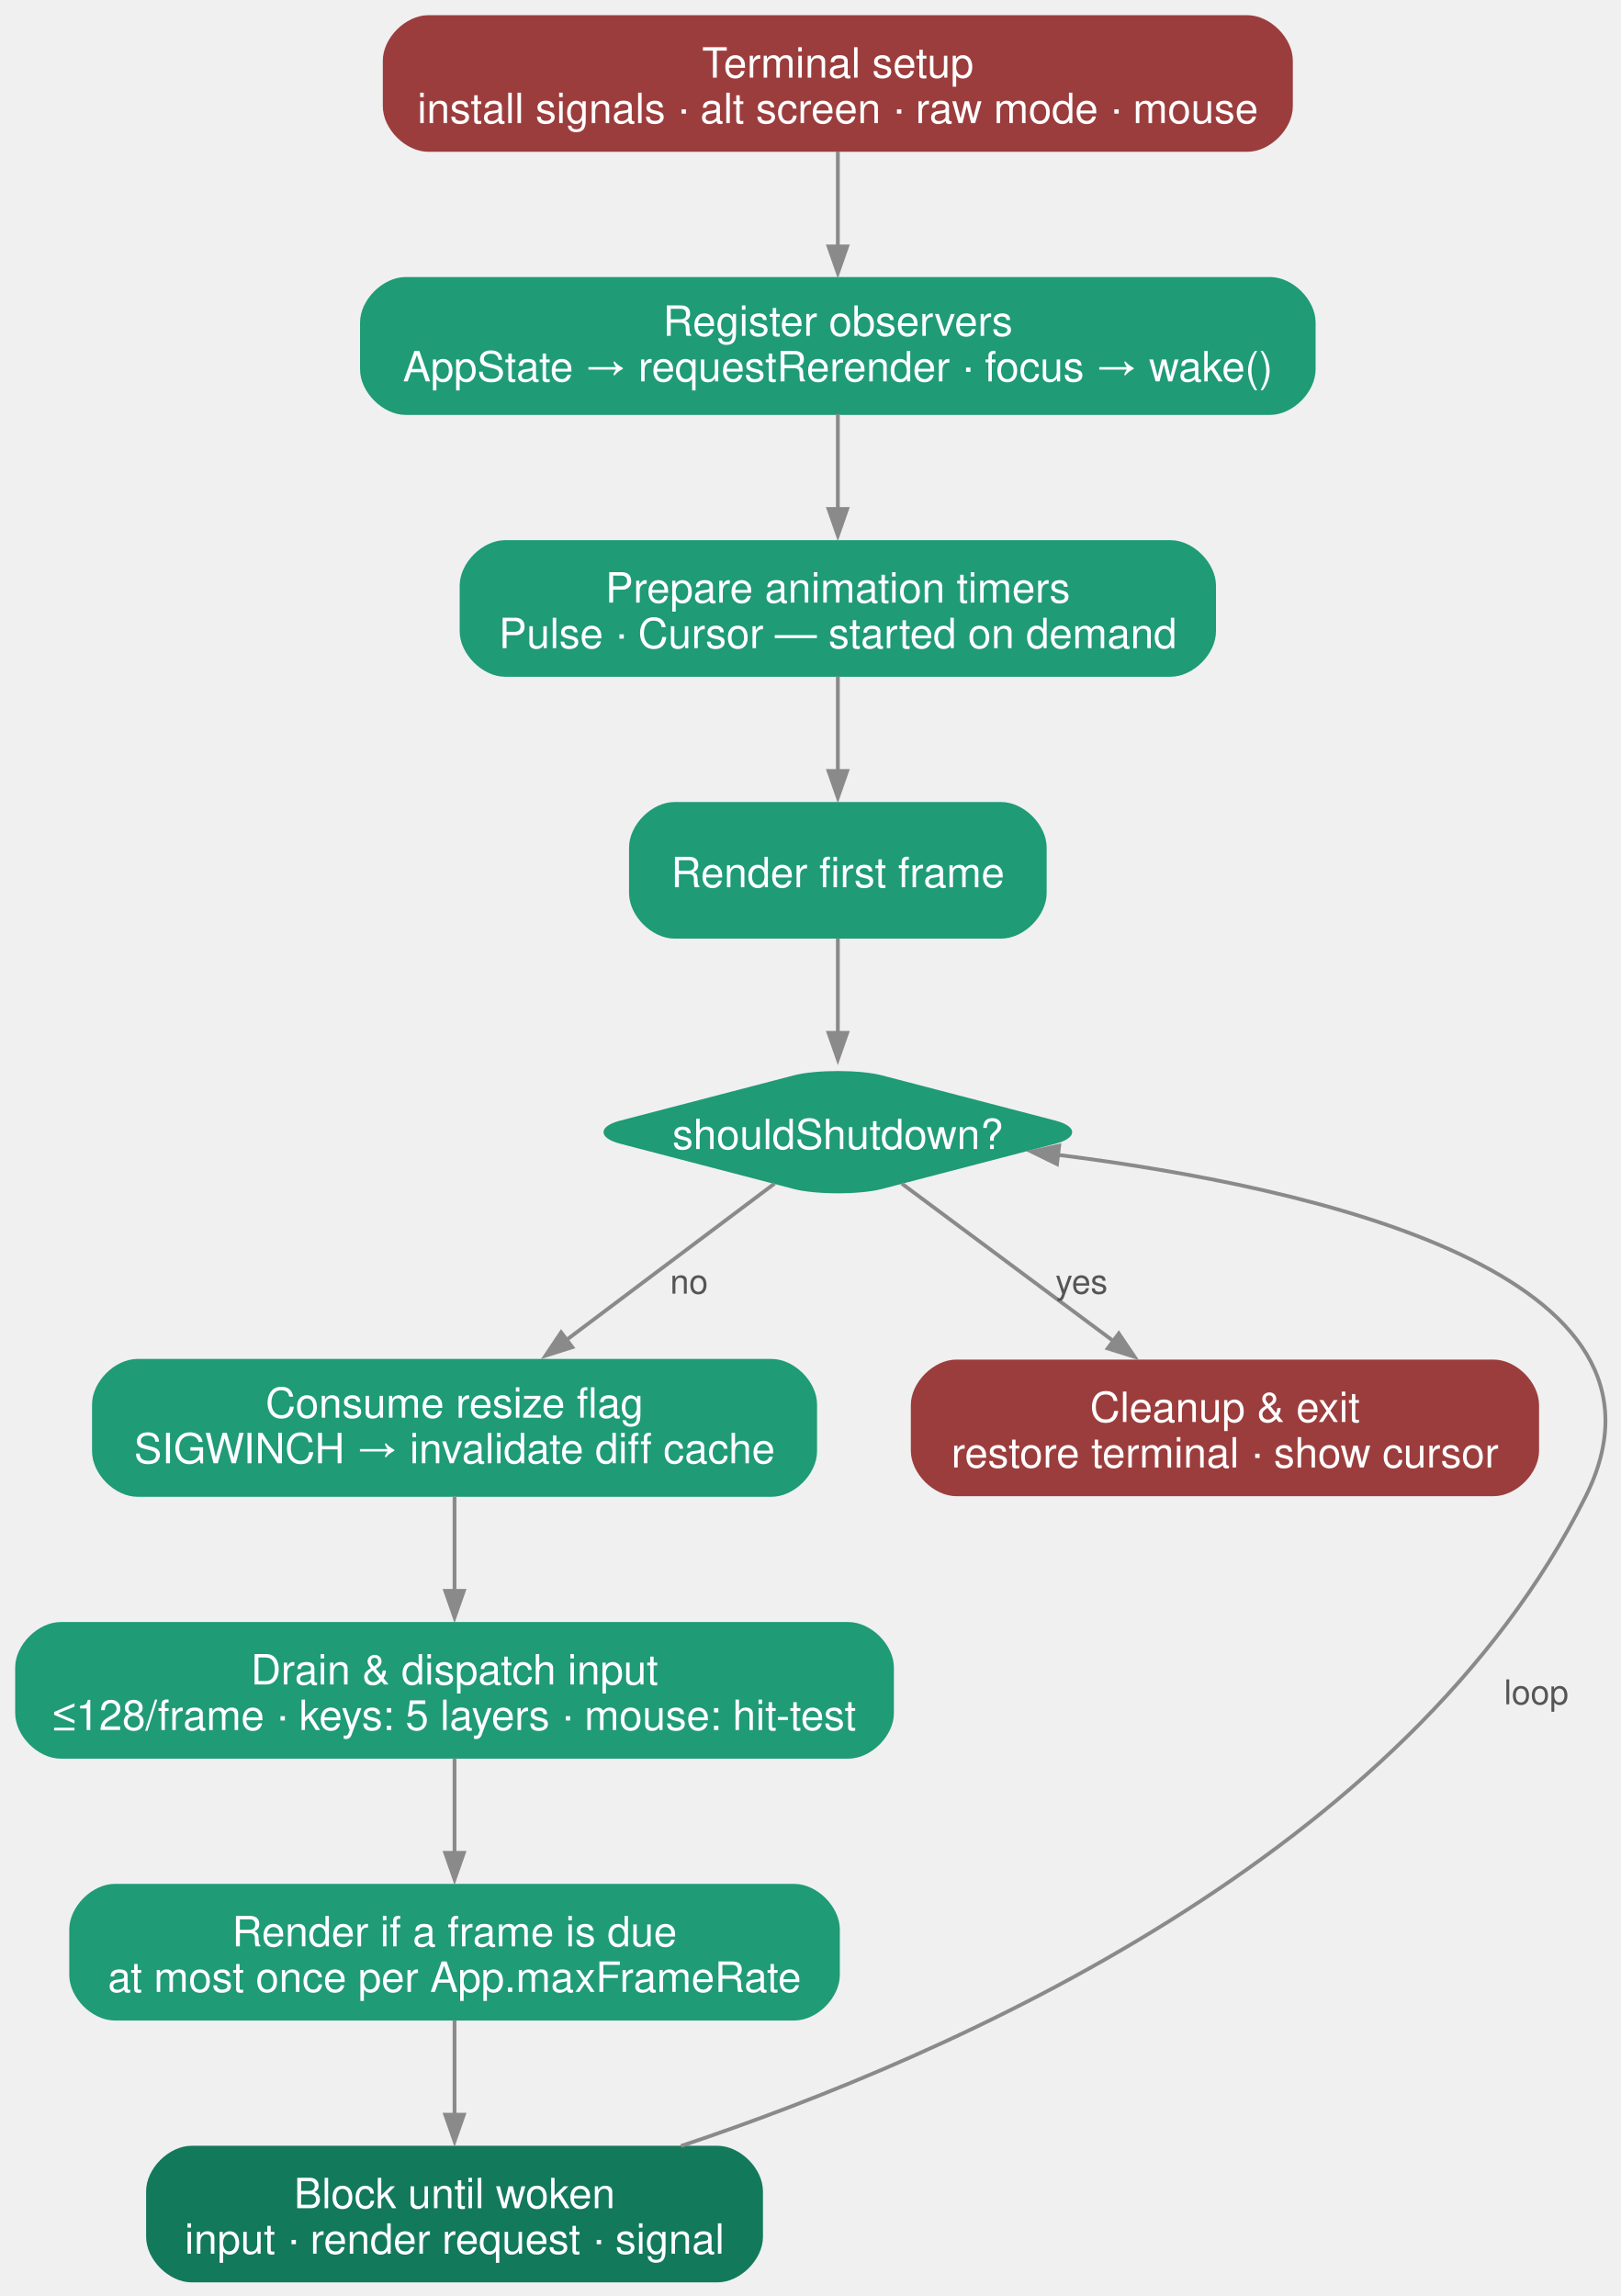
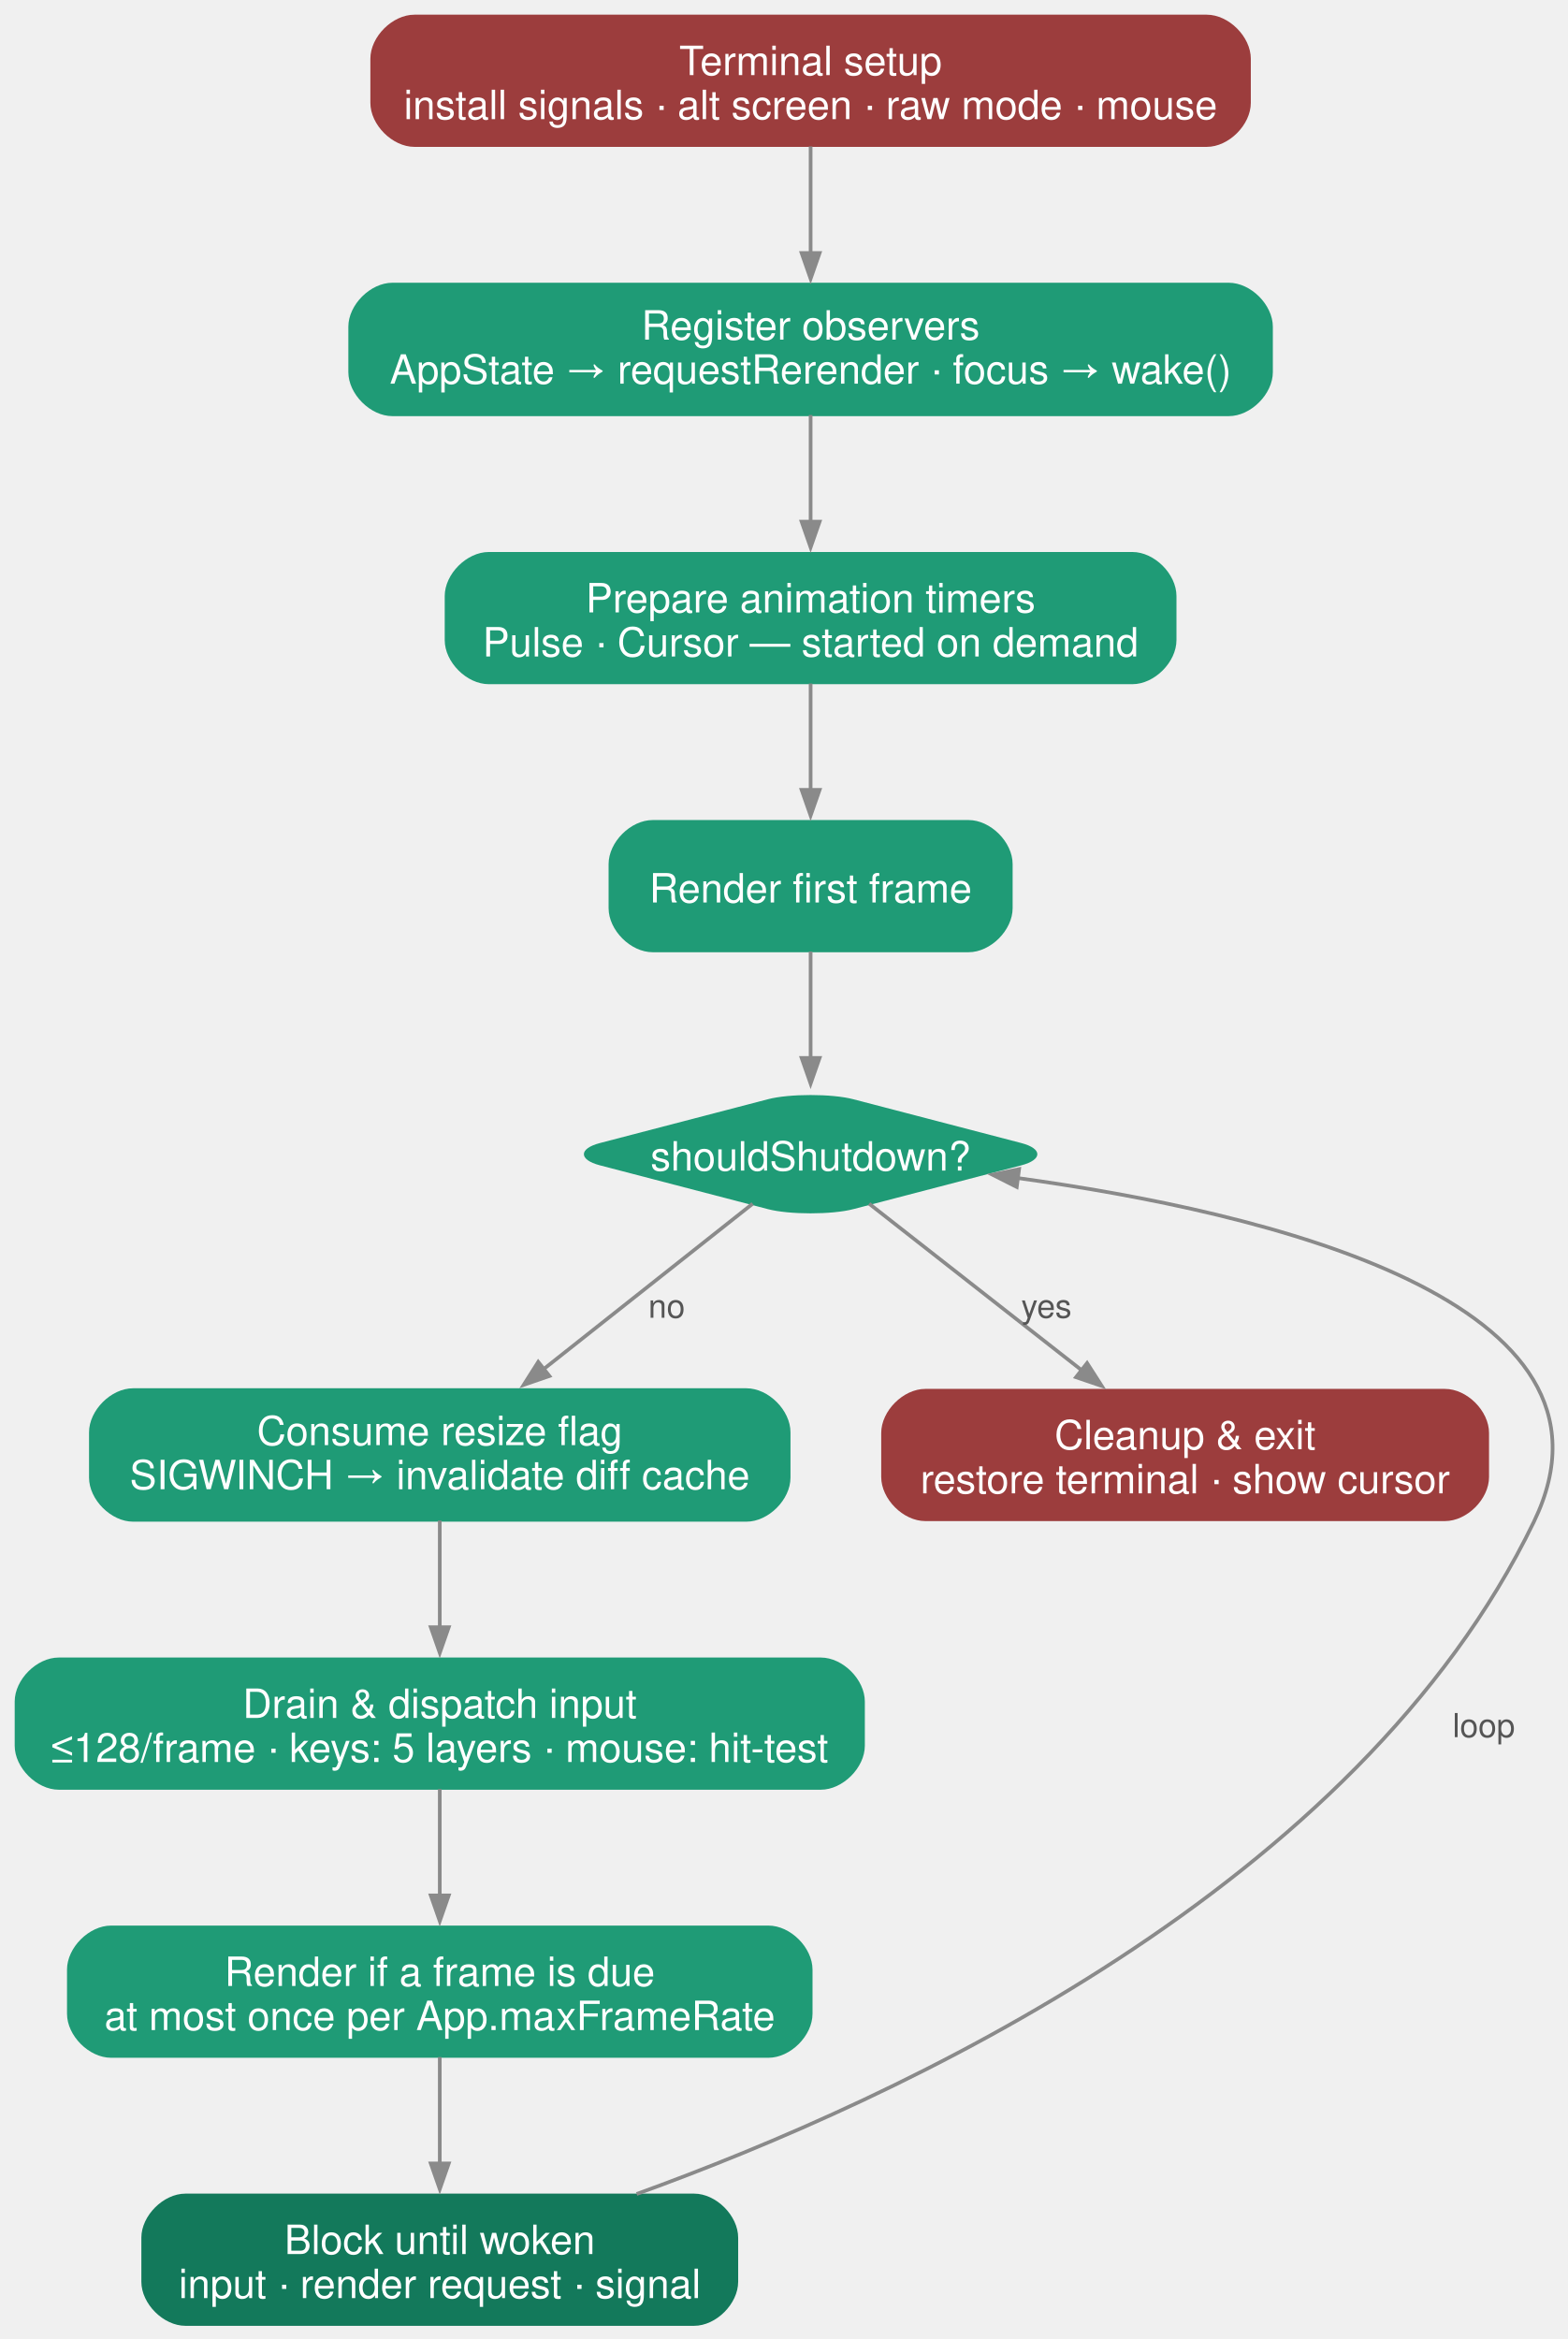
- <svg xmlns="http://www.w3.org/2000/svg" width="427pt" height="605pt" viewBox="0.00 0.00 427.00 605.00">
+ <svg xmlns="http://www.w3.org/2000/svg" width="427pt" height="637pt" viewBox="0.00 0.00 427.00 637.00">
  <style>
@media (prefers-color-scheme: dark) {
  .edge text { fill: #cdd1d5; }
  .edge path { stroke: #9aa0a6; }
  .edge polygon { stroke: #9aa0a6; fill: #9aa0a6; }
+   .cluster text { fill: #9aa0a6; }
+   .cluster polygon, .cluster path { stroke: #5a5a5a; }
}
</style>
-   <g id="graph0" class="graph" transform="scale(1 1) rotate(0) translate(4 601.41)">
+   <g id="graph0" class="graph" transform="scale(1 1) rotate(0) translate(4 633.41)">
    <g id="node1" class="node">
-       <path fill="#9c3d3d" stroke="black" stroke-width="0" d="M324.66,-597.41C324.66,-597.41 108.87,-597.41 108.87,-597.41 102.88,-597.41 96.87,-591.41 96.87,-585.41 96.87,-585.41 96.87,-573.41 96.87,-573.41 96.87,-567.41 102.87,-561.41 108.87,-561.41 108.87,-561.41 324.66,-561.41 324.66,-561.41 330.66,-561.41 336.66,-567.41 336.66,-573.41 336.66,-573.41 336.66,-585.41 336.66,-585.41 336.66,-591.41 330.66,-597.41 324.66,-597.41" />
-       <text xml:space="preserve" text-anchor="middle" x="216.77" y="-580.96" font-family="Helvetica,sans-Serif" font-size="11.00" fill="white">Terminal setup</text>
-       <text xml:space="preserve" text-anchor="middle" x="216.77" y="-568.96" font-family="Helvetica,sans-Serif" font-size="11.00" fill="white">install signals · alt screen · raw mode · mouse</text>
+       <path fill="#9c3d3d" stroke="black" stroke-width="0" d="M324.66,-629.41C324.66,-629.41 108.87,-629.41 108.87,-629.41 102.88,-629.41 96.87,-623.41 96.87,-617.41 96.87,-617.41 96.87,-605.41 96.87,-605.41 96.87,-599.41 102.87,-593.41 108.87,-593.41 108.87,-593.41 324.66,-593.41 324.66,-593.41 330.66,-593.41 336.66,-599.41 336.66,-605.41 336.66,-605.41 336.66,-617.41 336.66,-617.41 336.66,-623.41 330.66,-629.41 324.66,-629.41" />
+       <text xml:space="preserve" text-anchor="middle" x="216.77" y="-612.96" font-family="Helvetica,sans-Serif" font-size="11.00" fill="white">Terminal setup</text>
+       <text xml:space="preserve" text-anchor="middle" x="216.77" y="-600.96" font-family="Helvetica,sans-Serif" font-size="11.00" fill="white">install signals · alt screen · raw mode · mouse</text>
    </g>
    <g id="node2" class="node">
-       <path fill="#1f9b76" stroke="black" stroke-width="0" d="M330.66,-528.41C330.66,-528.41 102.88,-528.41 102.88,-528.41 96.88,-528.41 90.87,-522.41 90.87,-516.41 90.87,-516.41 90.87,-504.08 90.87,-504.08 90.87,-498.08 96.87,-492.08 102.87,-492.08 102.87,-492.08 330.66,-492.08 330.66,-492.08 336.66,-492.08 342.66,-498.08 342.66,-504.08 342.66,-504.08 342.66,-516.41 342.66,-516.41 342.66,-522.41 336.66,-528.41 330.66,-528.41" />
-       <text xml:space="preserve" text-anchor="middle" x="216.77" y="-512.92" font-family="Helvetica,sans-Serif" font-size="11.00" fill="white">Register observers</text>
-       <text xml:space="preserve" text-anchor="middle" x="216.77" y="-500.92" font-family="Helvetica,sans-Serif" font-size="11.00" fill="white">AppState → requestRerender · focus → wake()</text>
+       <path fill="#1f9b76" stroke="black" stroke-width="0" d="M330.66,-556.41C330.66,-556.41 102.88,-556.41 102.88,-556.41 96.88,-556.41 90.87,-550.41 90.87,-544.41 90.87,-544.41 90.87,-532.08 90.87,-532.08 90.87,-526.08 96.87,-520.08 102.87,-520.08 102.87,-520.08 330.66,-520.08 330.66,-520.08 336.66,-520.08 342.66,-526.08 342.66,-532.08 342.66,-532.08 342.66,-544.41 342.66,-544.41 342.66,-550.41 336.66,-556.41 330.66,-556.41" />
+       <text xml:space="preserve" text-anchor="middle" x="216.77" y="-540.92" font-family="Helvetica,sans-Serif" font-size="11.00" fill="white">Register observers</text>
+       <text xml:space="preserve" text-anchor="middle" x="216.77" y="-528.92" font-family="Helvetica,sans-Serif" font-size="11.00" fill="white">AppState → requestRerender · focus → wake()</text>
    </g>
    <g id="edge1" class="edge">
-       <path fill="none" stroke="#8a8a8a" d="M216.77,-561.46C216.77,-553.85 216.77,-544.71 216.77,-536.32" />
-       <polygon fill="#8a8a8a" stroke="#8a8a8a" points="219.22,-536.47 216.77,-529.47 214.32,-536.47 219.22,-536.47" />
+       <path fill="none" stroke="#8a8a8a" d="M216.77,-593.54C216.77,-584.86 216.77,-574.09 216.77,-564.44" />
+       <polygon fill="#8a8a8a" stroke="#8a8a8a" points="219.22,-564.5 216.77,-557.5 214.32,-564.5 219.22,-564.5" />
    </g>
    <g id="node3" class="node">
-       <path fill="#1f9b76" stroke="black" stroke-width="0" d="M304.41,-459.08C304.41,-459.08 129.12,-459.08 129.12,-459.08 123.12,-459.08 117.12,-453.08 117.12,-447.08 117.12,-447.08 117.12,-435.08 117.12,-435.08 117.12,-429.08 123.12,-423.08 129.12,-423.08 129.12,-423.08 304.41,-423.08 304.41,-423.08 310.41,-423.08 316.41,-429.08 316.41,-435.08 316.41,-435.08 316.41,-447.08 316.41,-447.08 316.41,-453.08 310.41,-459.08 304.41,-459.08" />
-       <text xml:space="preserve" text-anchor="middle" x="216.77" y="-442.63" font-family="Helvetica,sans-Serif" font-size="11.00" fill="white">Prepare animation timers</text>
-       <text xml:space="preserve" text-anchor="middle" x="216.77" y="-430.63" font-family="Helvetica,sans-Serif" font-size="11.00" fill="white">Pulse · Cursor — started on demand</text>
+       <path fill="#1f9b76" stroke="black" stroke-width="0" d="M304.41,-483.08C304.41,-483.08 129.12,-483.08 129.12,-483.08 123.12,-483.08 117.12,-477.08 117.12,-471.08 117.12,-471.08 117.12,-459.08 117.12,-459.08 117.12,-453.08 123.12,-447.08 129.12,-447.08 129.12,-447.08 304.41,-447.08 304.41,-447.08 310.41,-447.08 316.41,-453.08 316.41,-459.08 316.41,-459.08 316.41,-471.08 316.41,-471.08 316.41,-477.08 310.41,-483.08 304.41,-483.08" />
+       <text xml:space="preserve" text-anchor="middle" x="216.77" y="-466.63" font-family="Helvetica,sans-Serif" font-size="11.00" fill="white">Prepare animation timers</text>
+       <text xml:space="preserve" text-anchor="middle" x="216.77" y="-454.63" font-family="Helvetica,sans-Serif" font-size="11.00" fill="white">Pulse · Cursor — started on demand</text>
    </g>
    <g id="edge2" class="edge">
-       <path fill="none" stroke="#8a8a8a" d="M216.77,-492.3C216.77,-484.68 216.77,-475.54 216.77,-467.16" />
-       <polygon fill="#8a8a8a" stroke="#8a8a8a" points="219.22,-467.3 216.77,-460.3 214.32,-467.3 219.22,-467.3" />
+       <path fill="none" stroke="#8a8a8a" d="M216.77,-520.38C216.77,-511.69 216.77,-500.93 216.77,-491.28" />
+       <polygon fill="#8a8a8a" stroke="#8a8a8a" points="219.22,-491.34 216.77,-484.34 214.32,-491.34 219.22,-491.34" />
    </g>
    <g id="node4" class="node">
-       <path fill="#1f9b76" stroke="black" stroke-width="0" d="M259.79,-390.08C259.79,-390.08 173.75,-390.08 173.75,-390.08 167.75,-390.08 161.75,-384.08 161.75,-378.08 161.75,-378.08 161.75,-366.08 161.75,-366.08 161.75,-360.08 167.75,-354.08 173.75,-354.08 173.75,-354.08 259.79,-354.08 259.79,-354.08 265.79,-354.08 271.79,-360.08 271.79,-366.08 271.79,-366.08 271.79,-378.08 271.79,-378.08 271.79,-384.08 265.79,-390.08 259.79,-390.08" />
-       <text xml:space="preserve" text-anchor="middle" x="216.77" y="-367.63" font-family="Helvetica,sans-Serif" font-size="11.00" fill="white">Render first frame</text>
+       <path fill="#1f9b76" stroke="black" stroke-width="0" d="M259.79,-410.08C259.79,-410.08 173.75,-410.08 173.75,-410.08 167.75,-410.08 161.75,-404.08 161.75,-398.08 161.75,-398.08 161.75,-386.08 161.75,-386.08 161.75,-380.08 167.75,-374.08 173.75,-374.08 173.75,-374.08 259.79,-374.08 259.79,-374.08 265.79,-374.08 271.79,-380.08 271.79,-386.08 271.79,-386.08 271.79,-398.08 271.79,-398.08 271.79,-404.08 265.79,-410.08 259.79,-410.08" />
+       <text xml:space="preserve" text-anchor="middle" x="216.77" y="-387.63" font-family="Helvetica,sans-Serif" font-size="11.00" fill="white">Render first frame</text>
    </g>
    <g id="edge3" class="edge">
-       <path fill="none" stroke="#8a8a8a" d="M216.77,-423.17C216.77,-415.58 216.77,-406.46 216.77,-398.1" />
-       <polygon fill="#8a8a8a" stroke="#8a8a8a" points="219.22,-398.26 216.77,-391.26 214.32,-398.26 219.22,-398.26" />
+       <path fill="none" stroke="#8a8a8a" d="M216.77,-447.25C216.77,-438.59 216.77,-427.85 216.77,-418.22" />
+       <polygon fill="#8a8a8a" stroke="#8a8a8a" points="219.22,-418.3 216.77,-411.3 214.32,-418.3 219.22,-418.3" />
    </g>
    <g id="node5" class="node">
-       <path fill="#1f9b76" stroke="black" stroke-width="0" d="M205.16,-318.05C205.16,-318.05 159.37,-306.11 159.37,-306.11 153.57,-304.59 153.57,-301.57 159.37,-300.05 159.37,-300.05 205.16,-288.11 205.16,-288.11 210.96,-286.59 222.58,-286.59 228.38,-288.11 228.38,-288.11 274.17,-300.05 274.17,-300.05 279.97,-301.57 279.97,-304.59 274.17,-306.11 274.17,-306.11 228.38,-318.05 228.38,-318.05 222.58,-319.57 210.96,-319.57 205.16,-318.05" />
-       <text xml:space="preserve" text-anchor="middle" x="216.77" y="-298.63" font-family="Helvetica,sans-Serif" font-size="11.00" fill="white">shouldShutdown?</text>
+       <path fill="#1f9b76" stroke="black" stroke-width="0" d="M205.16,-334.05C205.16,-334.05 159.37,-322.11 159.37,-322.11 153.57,-320.59 153.57,-317.57 159.37,-316.05 159.37,-316.05 205.16,-304.11 205.16,-304.11 210.96,-302.59 222.58,-302.59 228.38,-304.11 228.38,-304.11 274.17,-316.05 274.17,-316.05 279.97,-317.57 279.97,-320.59 274.17,-322.11 274.17,-322.11 228.38,-334.05 228.38,-334.05 222.58,-335.57 210.96,-335.57 205.16,-334.05" />
+       <text xml:space="preserve" text-anchor="middle" x="216.77" y="-314.63" font-family="Helvetica,sans-Serif" font-size="11.00" fill="white">shouldShutdown?</text>
    </g>
    <g id="edge4" class="edge">
-       <path fill="none" stroke="#8a8a8a" d="M216.77,-354.17C216.77,-346.58 216.77,-337.46 216.77,-329.1" />
-       <polygon fill="#8a8a8a" stroke="#8a8a8a" points="219.22,-329.26 216.77,-322.26 214.32,-329.26 219.22,-329.26" />
+       <path fill="none" stroke="#8a8a8a" d="M216.77,-374.25C216.77,-365.59 216.77,-354.85 216.77,-345.22" />
+       <polygon fill="#8a8a8a" stroke="#8a8a8a" points="219.22,-345.3 216.77,-338.3 214.32,-345.3 219.22,-345.3" />
    </g>
    <g id="node6" class="node">
-       <path fill="#1f9b76" stroke="black" stroke-width="0" d="M199.29,-243.33C199.29,-243.33 32.25,-243.33 32.25,-243.33 26.25,-243.33 20.25,-237.33 20.25,-231.33 20.25,-231.33 20.25,-219 20.25,-219 20.25,-213 26.25,-207 32.25,-207 32.25,-207 199.29,-207 199.29,-207 205.29,-207 211.29,-213 211.29,-219 211.29,-219 211.29,-231.33 211.29,-231.33 211.29,-237.33 205.29,-243.33 199.29,-243.33" />
-       <text xml:space="preserve" text-anchor="middle" x="115.77" y="-227.84" font-family="Helvetica,sans-Serif" font-size="11.00" fill="white">Consume resize flag</text>
-       <text xml:space="preserve" text-anchor="middle" x="115.77" y="-215.84" font-family="Helvetica,sans-Serif" font-size="11.00" fill="white">SIGWINCH → invalidate diff cache</text>
+       <path fill="#1f9b76" stroke="black" stroke-width="0" d="M199.29,-255.33C199.29,-255.33 32.25,-255.33 32.25,-255.33 26.25,-255.33 20.25,-249.33 20.25,-243.33 20.25,-243.33 20.25,-231 20.25,-231 20.25,-225 26.25,-219 32.25,-219 32.25,-219 199.29,-219 199.29,-219 205.29,-219 211.29,-225 211.29,-231 211.29,-231 211.29,-243.33 211.29,-243.33 211.29,-249.33 205.29,-255.33 199.29,-255.33" />
+       <text xml:space="preserve" text-anchor="middle" x="115.77" y="-239.84" font-family="Helvetica,sans-Serif" font-size="11.00" fill="white">Consume resize flag</text>
+       <text xml:space="preserve" text-anchor="middle" x="115.77" y="-227.84" font-family="Helvetica,sans-Serif" font-size="11.00" fill="white">SIGWINCH → invalidate diff cache</text>
    </g>
    <g id="edge5" class="edge">
-       <path fill="none" stroke="#8a8a8a" d="M200.09,-289.54C185.12,-278.29 162.81,-261.52 144.9,-248.06" />
-       <polygon fill="#8a8a8a" stroke="#8a8a8a" points="146.8,-246.42 139.73,-244.18 143.86,-250.34 146.8,-246.42" />
-       <text xml:space="preserve" text-anchor="middle" x="177.57" y="-260.53" font-family="Helvetica,sans-Serif" font-size="9.00" fill="#555555">no</text>
+       <path fill="none" stroke="#8a8a8a" d="M200.99,-305.59C185.77,-293.55 162.4,-275.06 143.98,-260.48" />
+       <polygon fill="#8a8a8a" stroke="#8a8a8a" points="145.63,-258.67 138.62,-256.25 142.59,-262.51 145.63,-258.67" />
+       <text xml:space="preserve" text-anchor="middle" x="177.57" y="-274.53" font-family="Helvetica,sans-Serif" font-size="9.00" fill="#555555">no</text>
    </g>
    <g id="node10" class="node">
-       <path fill="#9c3d3d" stroke="black" stroke-width="0" d="M389.54,-243.16C389.54,-243.16 248,-243.16 248,-243.16 242,-243.16 236,-237.16 236,-231.16 236,-231.16 236,-219.16 236,-219.16 236,-213.16 242,-207.16 248,-207.16 248,-207.16 389.54,-207.16 389.54,-207.16 395.54,-207.16 401.54,-213.16 401.54,-219.16 401.54,-219.16 401.54,-231.16 401.54,-231.16 401.54,-237.16 395.54,-243.16 389.54,-243.16" />
-       <text xml:space="preserve" text-anchor="middle" x="318.77" y="-226.72" font-family="Helvetica,sans-Serif" font-size="11.00" fill="white">Cleanup &amp; exit</text>
-       <text xml:space="preserve" text-anchor="middle" x="318.77" y="-214.72" font-family="Helvetica,sans-Serif" font-size="11.00" fill="white">restore terminal · show cursor</text>
+       <path fill="#9c3d3d" stroke="black" stroke-width="0" d="M389.54,-255.16C389.54,-255.16 248,-255.16 248,-255.16 242,-255.16 236,-249.16 236,-243.16 236,-243.16 236,-231.16 236,-231.16 236,-225.16 242,-219.16 248,-219.16 248,-219.16 389.54,-219.16 389.54,-219.16 395.54,-219.16 401.54,-225.16 401.54,-231.16 401.54,-231.16 401.54,-243.16 401.54,-243.16 401.54,-249.16 395.54,-255.16 389.54,-255.16" />
+       <text xml:space="preserve" text-anchor="middle" x="318.77" y="-238.72" font-family="Helvetica,sans-Serif" font-size="11.00" fill="white">Cleanup &amp; exit</text>
+       <text xml:space="preserve" text-anchor="middle" x="318.77" y="-226.72" font-family="Helvetica,sans-Serif" font-size="11.00" fill="white">restore terminal · show cursor</text>
    </g>
    <g id="edge6" class="edge">
-       <path fill="none" stroke="#8a8a8a" d="M233.61,-289.54C248.83,-278.22 271.56,-261.3 289.71,-247.79" />
-       <polygon fill="#8a8a8a" stroke="#8a8a8a" points="290.8,-250.03 294.95,-243.89 287.88,-246.1 290.8,-250.03" />
-       <text xml:space="preserve" text-anchor="middle" x="281" y="-260.53" font-family="Helvetica,sans-Serif" font-size="9.00" fill="#555555">yes</text>
+       <path fill="none" stroke="#8a8a8a" d="M232.71,-305.59C248.18,-293.47 271.99,-274.82 290.65,-260.2" />
+       <polygon fill="#8a8a8a" stroke="#8a8a8a" points="292.07,-262.19 296.07,-255.95 289.05,-258.34 292.07,-262.19" />
+       <text xml:space="preserve" text-anchor="middle" x="281" y="-274.53" font-family="Helvetica,sans-Serif" font-size="9.00" fill="#555555">yes</text>
    </g>
    <g id="node7" class="node">
-       <path fill="#1f9b76" stroke="black" stroke-width="0" d="M219.54,-174C219.54,-174 12,-174 12,-174 6,-174 0,-168 0,-162 0,-162 0,-150 0,-150 0,-144 6,-138 12,-138 12,-138 219.54,-138 219.54,-138 225.54,-138 231.54,-144 231.54,-150 231.54,-150 231.54,-162 231.54,-162 231.54,-168 225.54,-174 219.54,-174" />
-       <text xml:space="preserve" text-anchor="middle" x="115.77" y="-157.55" font-family="Helvetica,sans-Serif" font-size="11.00" fill="white">Drain &amp; dispatch input</text>
-       <text xml:space="preserve" text-anchor="middle" x="115.77" y="-145.55" font-family="Helvetica,sans-Serif" font-size="11.00" fill="white">≤128/frame · keys: 5 layers · mouse: hit-test</text>
+       <path fill="#1f9b76" stroke="black" stroke-width="0" d="M219.54,-182C219.54,-182 12,-182 12,-182 6,-182 0,-176 0,-170 0,-170 0,-158 0,-158 0,-152 6,-146 12,-146 12,-146 219.54,-146 219.54,-146 225.54,-146 231.54,-152 231.54,-158 231.54,-158 231.54,-170 231.54,-170 231.54,-176 225.54,-182 219.54,-182" />
+       <text xml:space="preserve" text-anchor="middle" x="115.77" y="-165.55" font-family="Helvetica,sans-Serif" font-size="11.00" fill="white">Drain &amp; dispatch input</text>
+       <text xml:space="preserve" text-anchor="middle" x="115.77" y="-153.55" font-family="Helvetica,sans-Serif" font-size="11.00" fill="white">≤128/frame · keys: 5 layers · mouse: hit-test</text>
    </g>
    <g id="edge7" class="edge">
-       <path fill="none" stroke="#8a8a8a" d="M115.77,-207.22C115.77,-199.6 115.77,-190.46 115.77,-182.08" />
-       <polygon fill="#8a8a8a" stroke="#8a8a8a" points="118.22,-182.22 115.77,-175.22 113.32,-182.22 118.22,-182.22" />
+       <path fill="none" stroke="#8a8a8a" d="M115.77,-219.3C115.77,-210.61 115.77,-199.85 115.77,-190.2" />
+       <polygon fill="#8a8a8a" stroke="#8a8a8a" points="118.22,-190.26 115.77,-183.26 113.32,-190.26 118.22,-190.26" />
    </g>
    <g id="node8" class="node">
-       <path fill="#1f9b76" stroke="black" stroke-width="0" d="M205.29,-105C205.29,-105 26.25,-105 26.25,-105 20.25,-105 14.25,-99 14.25,-93 14.25,-93 14.25,-81 14.25,-81 14.25,-75 20.25,-69 26.25,-69 26.25,-69 205.29,-69 205.29,-69 211.29,-69 217.29,-75 217.29,-81 217.29,-81 217.29,-93 217.29,-93 217.29,-99 211.29,-105 205.29,-105" />
-       <text xml:space="preserve" text-anchor="middle" x="115.77" y="-88.55" font-family="Helvetica,sans-Serif" font-size="11.00" fill="white">Render if a frame is due</text>
-       <text xml:space="preserve" text-anchor="middle" x="115.77" y="-76.55" font-family="Helvetica,sans-Serif" font-size="11.00" fill="white">at most once per App.maxFrameRate</text>
+       <path fill="#1f9b76" stroke="black" stroke-width="0" d="M205.29,-109C205.29,-109 26.25,-109 26.25,-109 20.25,-109 14.25,-103 14.25,-97 14.25,-97 14.25,-85 14.25,-85 14.25,-79 20.25,-73 26.25,-73 26.25,-73 205.29,-73 205.29,-73 211.29,-73 217.29,-79 217.29,-85 217.29,-85 217.29,-97 217.29,-97 217.29,-103 211.29,-109 205.29,-109" />
+       <text xml:space="preserve" text-anchor="middle" x="115.77" y="-92.55" font-family="Helvetica,sans-Serif" font-size="11.00" fill="white">Render if a frame is due</text>
+       <text xml:space="preserve" text-anchor="middle" x="115.77" y="-80.55" font-family="Helvetica,sans-Serif" font-size="11.00" fill="white">at most once per App.maxFrameRate</text>
    </g>
    <g id="edge8" class="edge">
-       <path fill="none" stroke="#8a8a8a" d="M115.77,-138.09C115.77,-130.5 115.77,-121.38 115.77,-113.02" />
-       <polygon fill="#8a8a8a" stroke="#8a8a8a" points="118.22,-113.18 115.77,-106.18 113.32,-113.18 118.22,-113.18" />
+       <path fill="none" stroke="#8a8a8a" d="M115.77,-146.17C115.77,-137.51 115.77,-126.77 115.77,-117.14" />
+       <polygon fill="#8a8a8a" stroke="#8a8a8a" points="118.22,-117.22 115.77,-110.22 113.32,-117.22 118.22,-117.22" />
    </g>
    <g id="node9" class="node">
      <path fill="#13795b" stroke="black" stroke-width="0" d="M185.04,-36C185.04,-36 46.5,-36 46.5,-36 40.5,-36 34.5,-30 34.5,-24 34.5,-24 34.5,-12 34.5,-12 34.5,-6 40.5,0 46.5,0 46.5,0 185.04,0 185.04,0 191.04,0 197.04,-6 197.04,-12 197.04,-12 197.04,-24 197.04,-24 197.04,-30 191.04,-36 185.04,-36" />
      <text xml:space="preserve" text-anchor="middle" x="115.77" y="-19.55" font-family="Helvetica,sans-Serif" font-size="11.00" fill="white">Block until woken</text>
      <text xml:space="preserve" text-anchor="middle" x="115.77" y="-7.55" font-family="Helvetica,sans-Serif" font-size="11.00" fill="white">input · render request · signal</text>
    </g>
    <g id="edge9" class="edge">
-       <path fill="none" stroke="#8a8a8a" d="M115.77,-69.09C115.77,-61.5 115.77,-52.38 115.77,-44.02" />
-       <polygon fill="#8a8a8a" stroke="#8a8a8a" points="118.22,-44.18 115.77,-37.18 113.32,-44.18 118.22,-44.18" />
+       <path fill="none" stroke="#8a8a8a" d="M115.77,-73.17C115.77,-64.51 115.77,-53.77 115.77,-44.14" />
+       <polygon fill="#8a8a8a" stroke="#8a8a8a" points="118.22,-44.22 115.77,-37.22 113.32,-44.22 118.22,-44.22" />
    </g>
    <g id="edge10" class="edge">
-       <path fill="none" stroke="#8a8a8a" d="M175.45,-35.94C248.03,-60.22 366.65,-112.76 413.77,-207 443.19,-265.83 342.61,-288.58 274.49,-297.14" />
-       <polygon fill="#8a8a8a" stroke="#8a8a8a" points="274.51,-294.67 267.85,-297.93 275.09,-299.53 274.51,-294.67" />
-       <text xml:space="preserve" text-anchor="middle" x="400.81" y="-152.32" font-family="Helvetica,sans-Serif" font-size="9.00" fill="#555555">loop</text>
+       <path fill="none" stroke="#8a8a8a" d="M169.38,-35.9C241.35,-61.94 365.73,-119.56 413.77,-219 442.81,-279.12 340.84,-303.31 272.9,-312.62" />
+       <polygon fill="#8a8a8a" stroke="#8a8a8a" points="272.91,-310.15 266.29,-313.49 273.55,-315.01 272.91,-310.15" />
+       <text xml:space="preserve" text-anchor="middle" x="400.11" y="-160.32" font-family="Helvetica,sans-Serif" font-size="9.00" fill="#555555">loop</text>
    </g>
  </g>
</svg>
